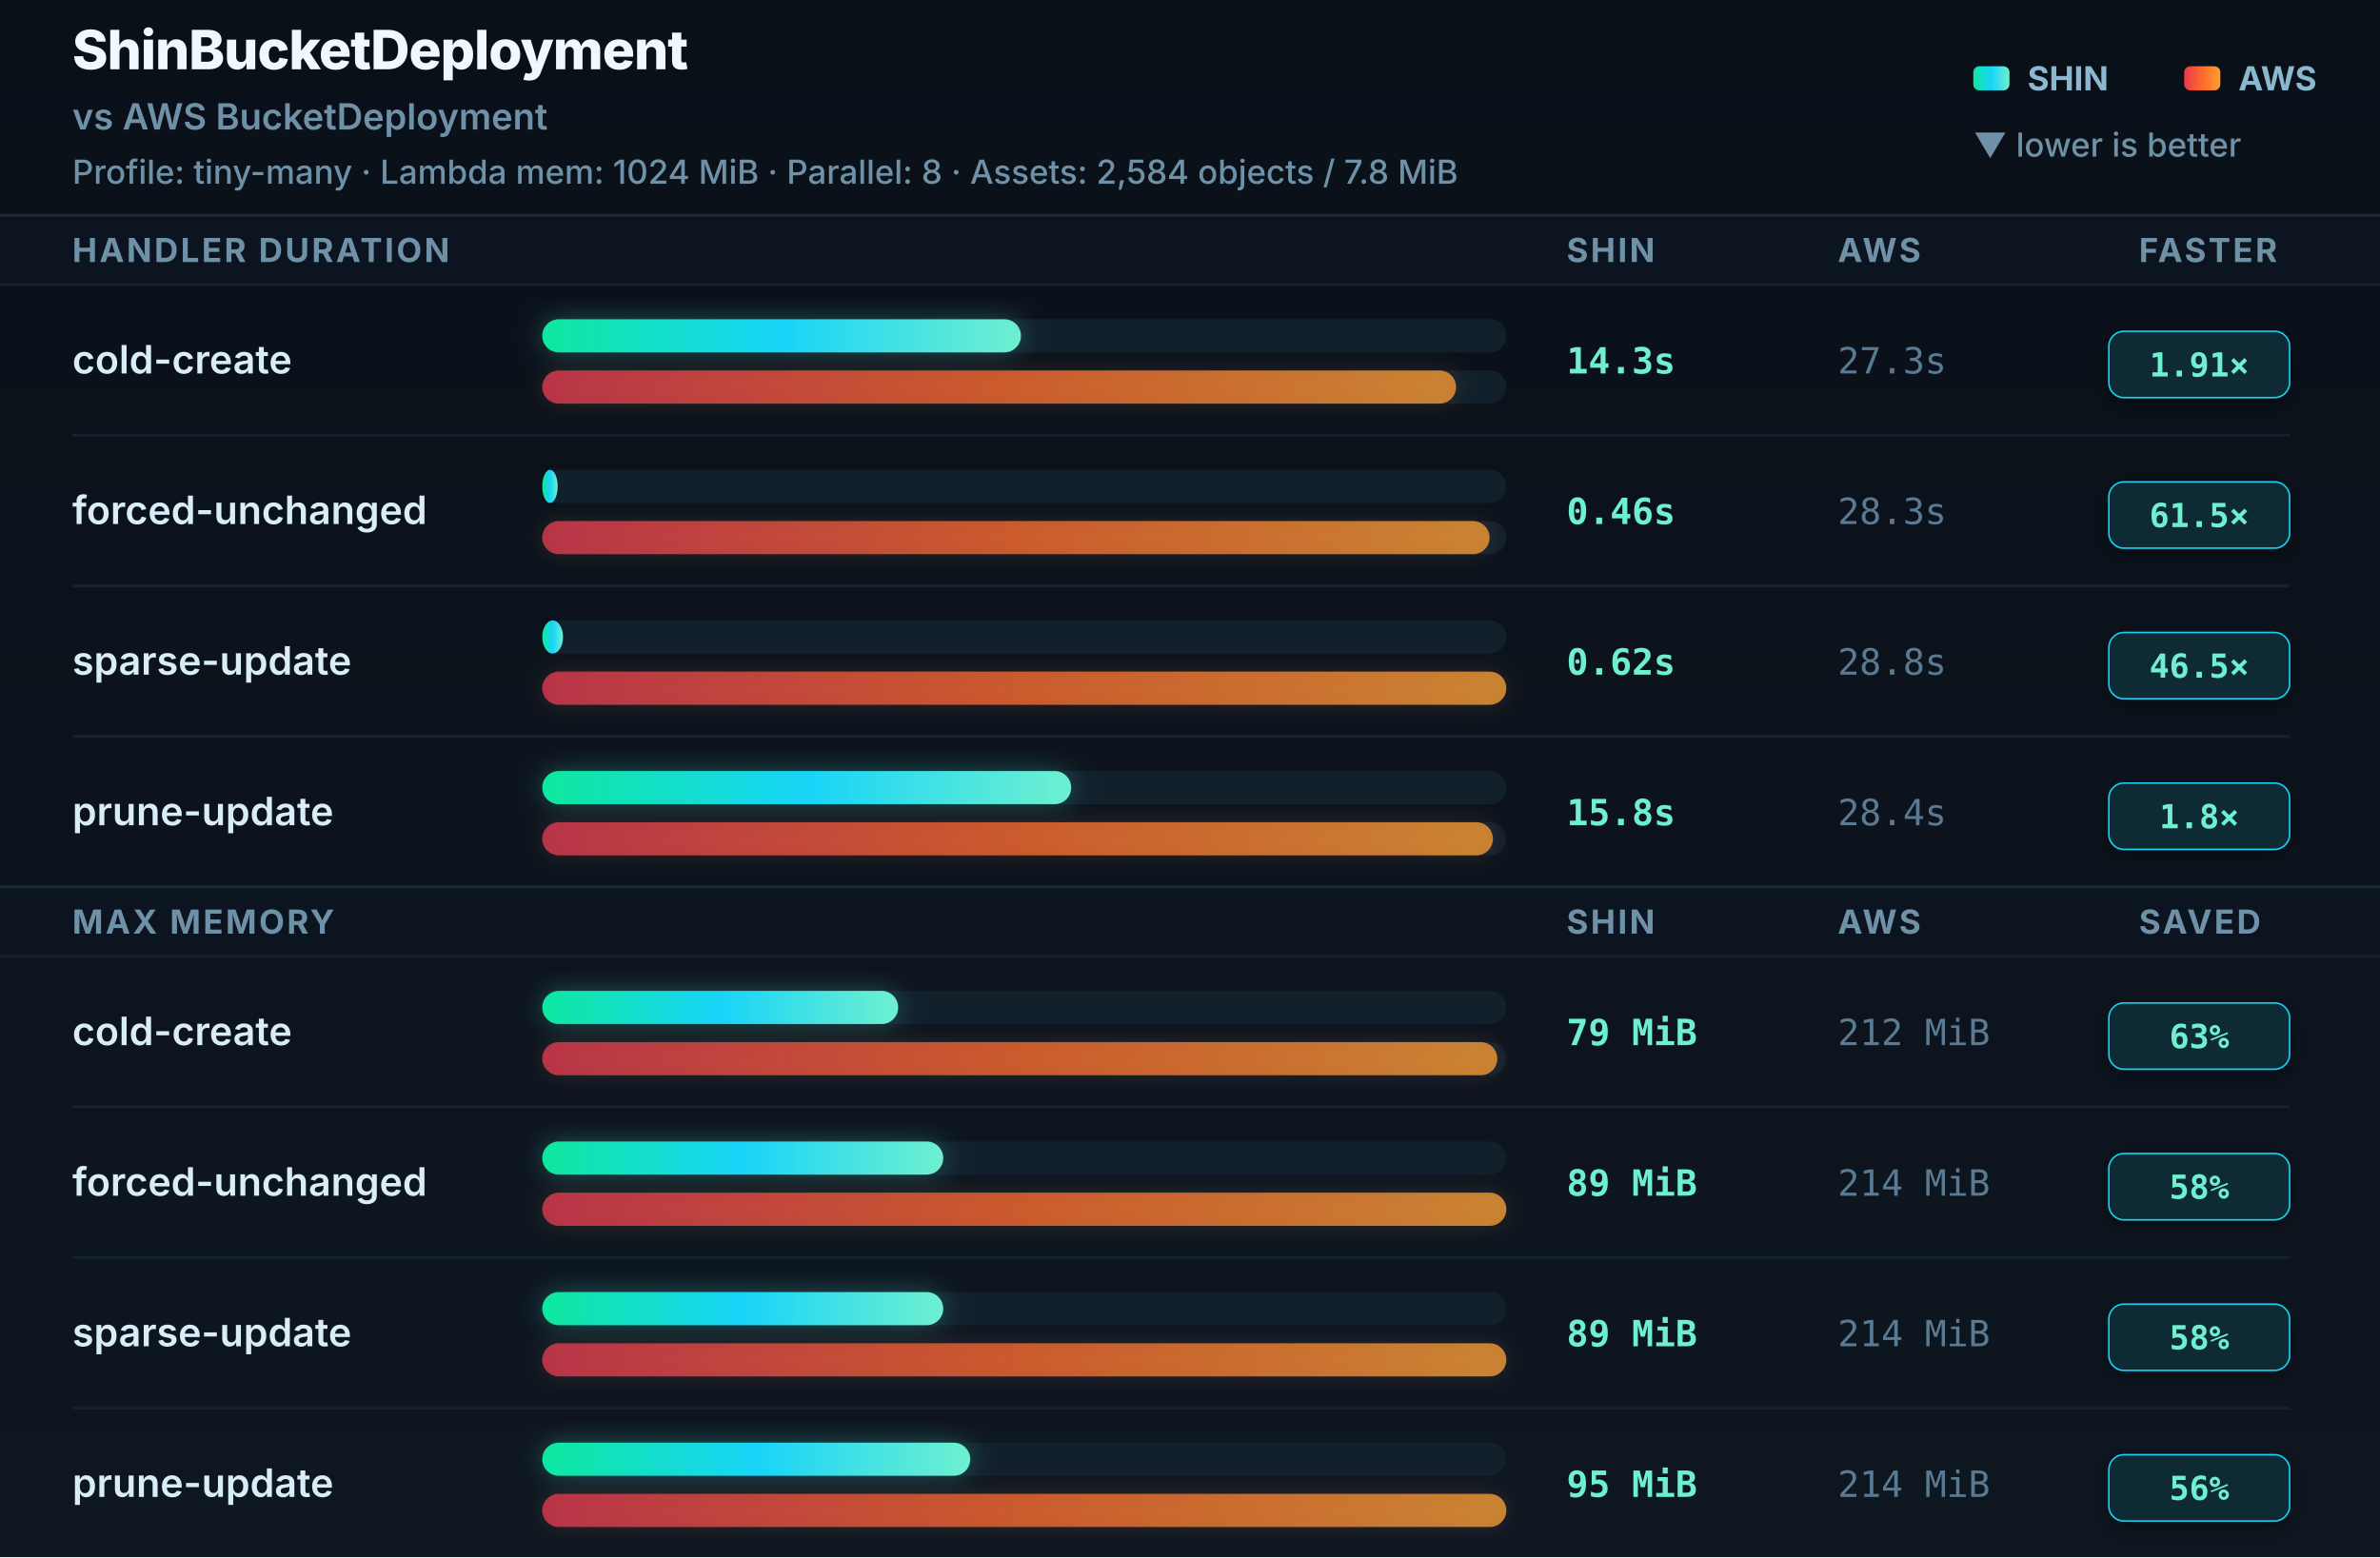
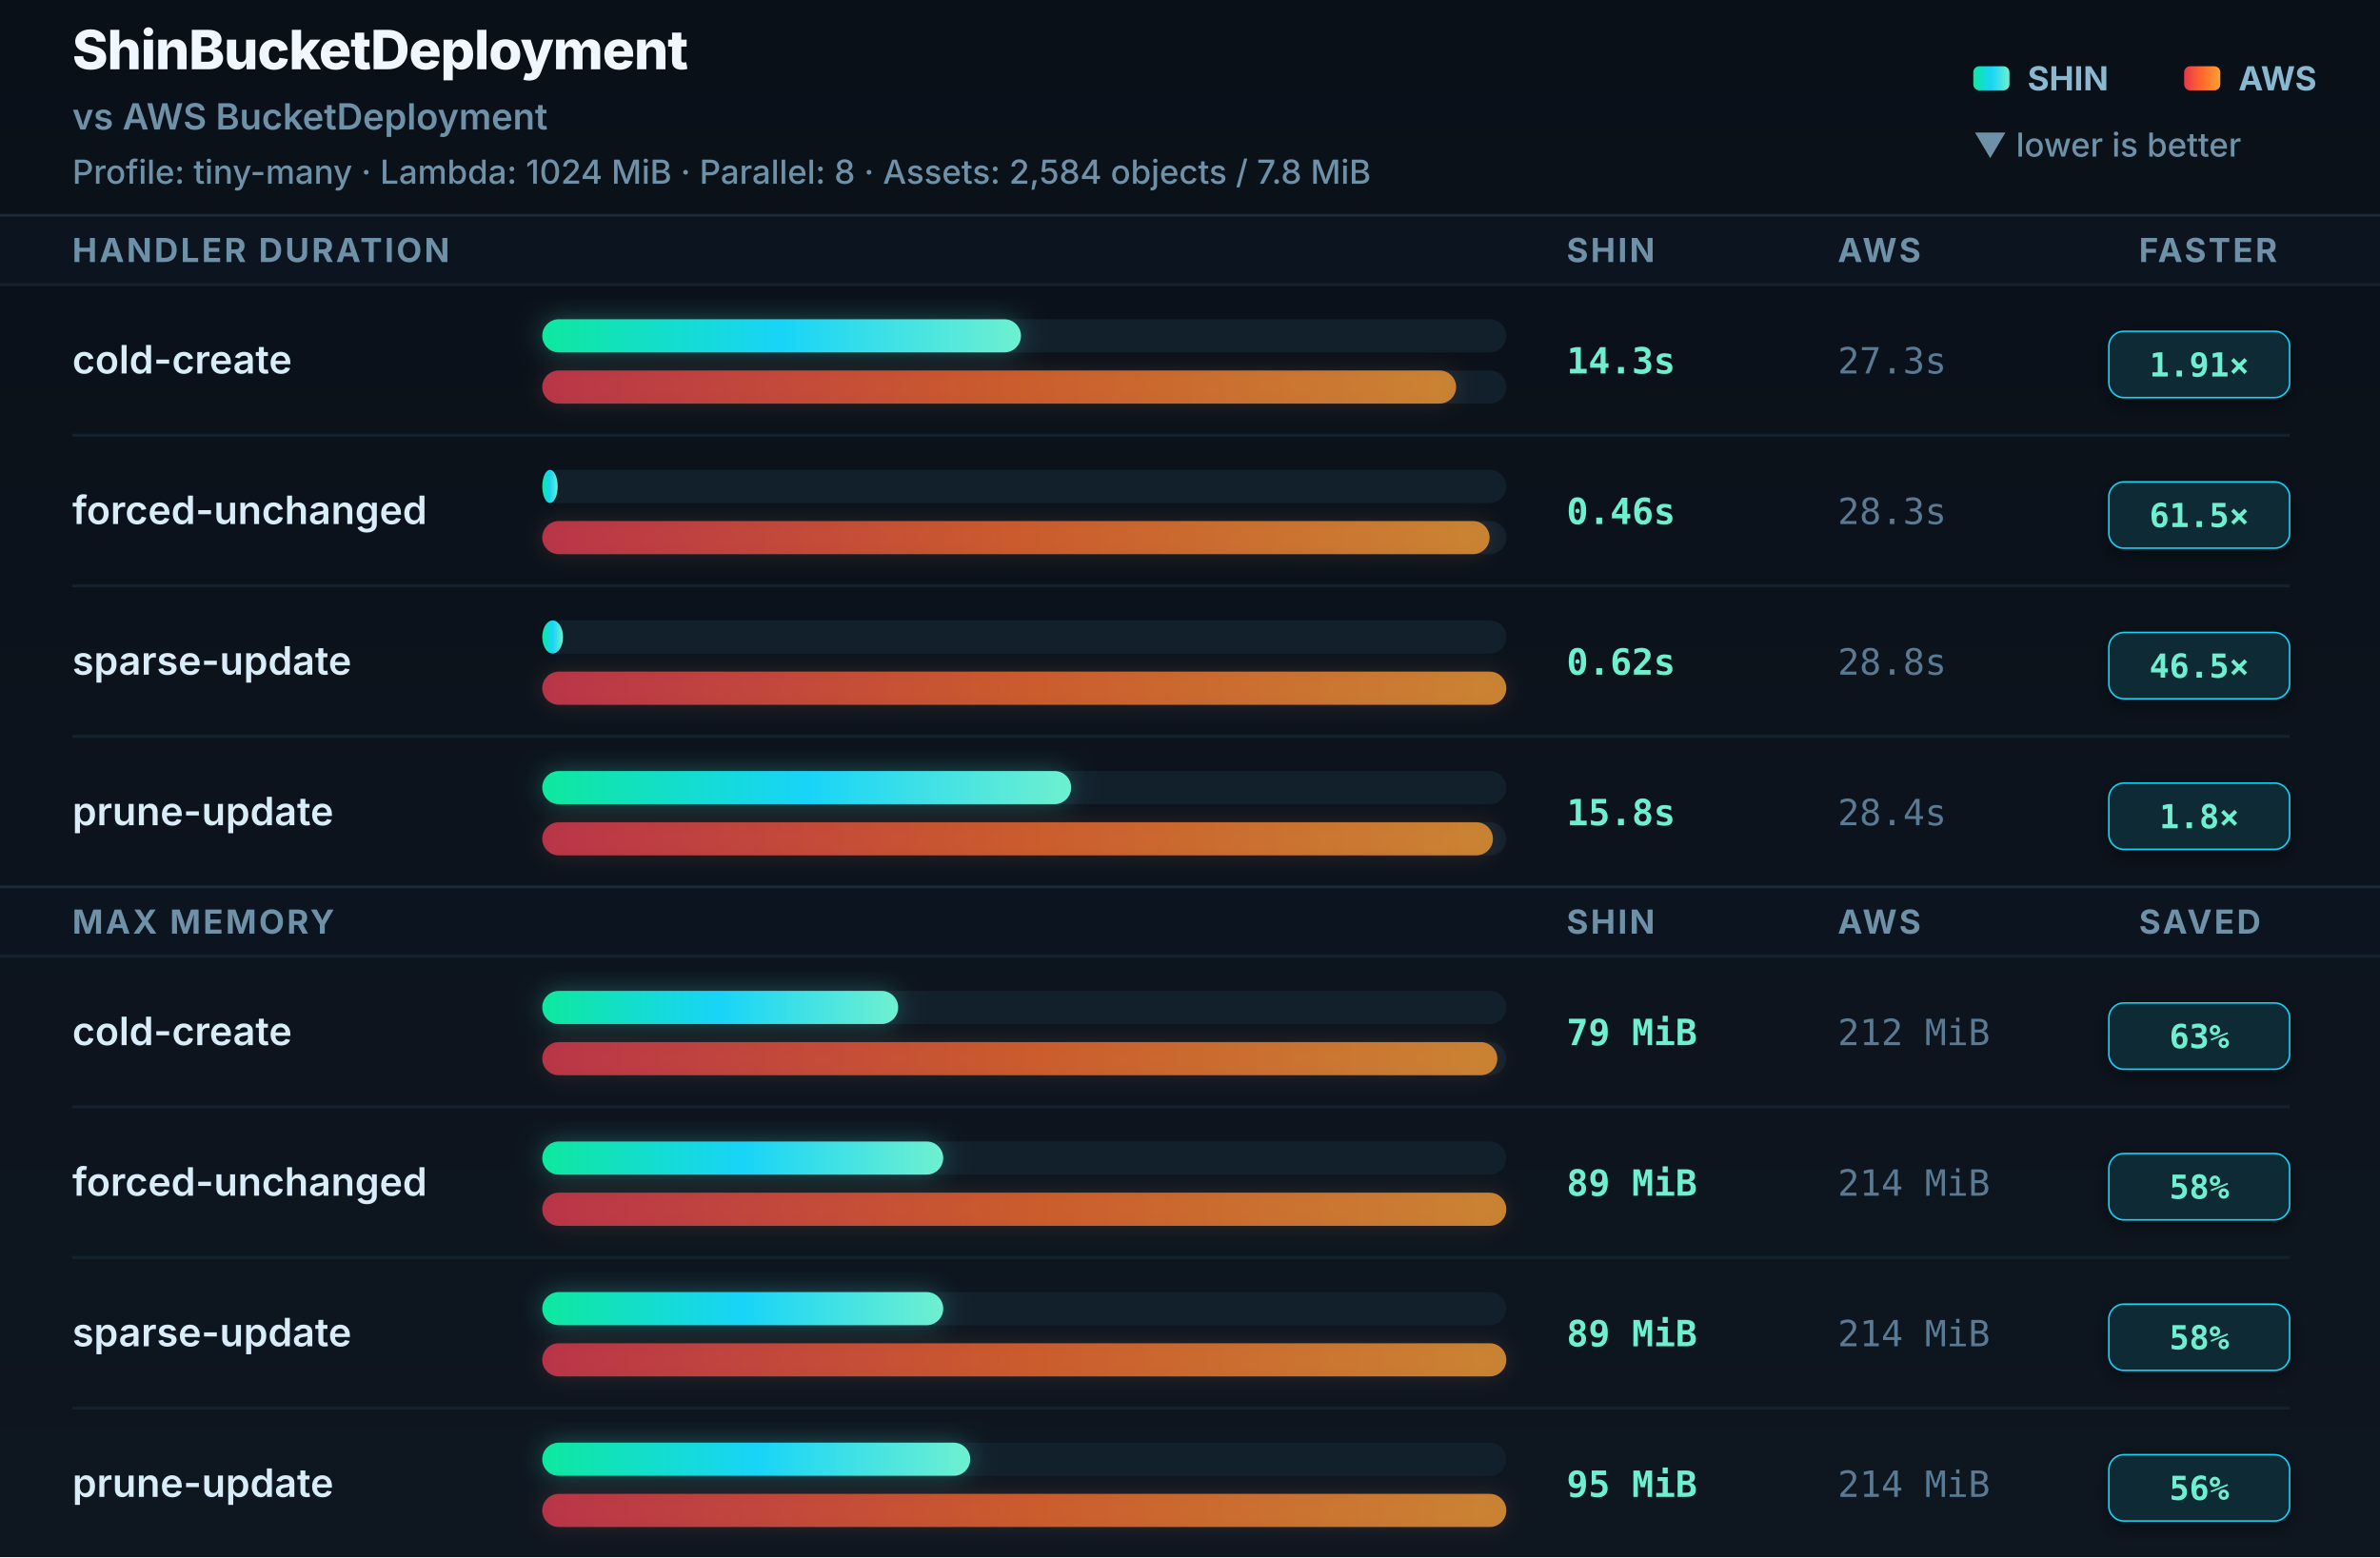
<svg xmlns="http://www.w3.org/2000/svg" width="790" height="517" viewBox="0 0 790 517" role="img" aria-labelledby="title desc">
  <defs>
    <linearGradient id="shin" x1="0" y1="0" x2="1" y2="0">
      <stop offset="0" stop-color="#0ee89e" />
      <stop offset="0.5" stop-color="#18d4f8" />
      <stop offset="1" stop-color="#6ef0d0" />
    </linearGradient>
    <linearGradient id="aws" x1="0" y1="0" x2="1" y2="0">
      <stop offset="0" stop-color="#e8384f" />
      <stop offset="0.5" stop-color="#ff6a2b" />
      <stop offset="1" stop-color="#ffa033" />
    </linearGradient>
    <linearGradient id="bgGrad" x1="0" y1="0" x2="0" y2="1">
      <stop offset="0" stop-color="#0a1018" />
      <stop offset="1" stop-color="#0e1620" />
    </linearGradient>
    <filter id="gS" x="-8%" y="-60%" width="116%" height="220%">
      <feGaussianBlur in="SourceGraphic" stdDeviation="4" />
      <feColorMatrix type="matrix" values="0 0 0 0 0.06 0 0 0 0 0.85 0 0 0 0 0.7 0 0 0 0.6 0" />
    </filter>
    <filter id="gA" x="-8%" y="-60%" width="116%" height="220%">
      <feGaussianBlur in="SourceGraphic" stdDeviation="3.5" />
      <feColorMatrix type="matrix" values="0 0 0 0 0.95 0 0 0 0 0.35 0 0 0 0 0.15 0 0 0 0.4 0" />
    </filter>
    <filter id="badgeShadow" x="-20%" y="-30%" width="140%" height="160%">
      <feDropShadow dx="0" dy="2" stdDeviation="3" flood-color="#000" flood-opacity="0.4" />
    </filter>
  </defs>
  <rect width="790" height="517" fill="url(#bgGrad)" />
  <text x="24" y="23" font-family="Inter, -apple-system, sans-serif" font-size="18" font-weight="800" fill="#f0f8ff" letter-spacing="-0.3">ShinBucketDeployment</text>
  <text x="24" y="43" font-family="Inter, -apple-system, sans-serif" font-size="12" font-weight="600" fill="#6f91a8">vs AWS BucketDeployment</text>
-   <text x="24" y="61" font-family="Inter, -apple-system, sans-serif" font-size="11" font-weight="500" fill="#6f91a8">Profile: tiny-many · Lambda mem: 1024 MiB · Parallel: 8 · Assets: 2,584 objects / 7.8 MiB</text>
+   <text x="24" y="61" font-family="Inter, -apple-system, sans-serif" font-size="11" font-weight="500" fill="#6f91a8">Profile: tiny-many · Lambda: 1024 MiB · Parallel: 8 · Assets: 2,584 objects / 7.8 MiB</text>
  <rect x="655" y="22" width="12" height="8" rx="2" fill="url(#shin)" />
  <text x="673" y="30" font-family="Inter, -apple-system, sans-serif" font-size="11" font-weight="700" fill="#8ab8d0">SHIN</text>
  <rect x="725" y="22" width="12" height="8" rx="2" fill="url(#aws)" />
  <text x="743" y="30" font-family="Inter, -apple-system, sans-serif" font-size="11" font-weight="700" fill="#8ab8d0">AWS</text>
  <text x="655" y="52" font-family="Inter, -apple-system, sans-serif" font-size="11" font-weight="500" fill="#6f91a8">▼ lower is better</text>
  <rect x="0" y="71" width="790" height="1" fill="#1a2a38" />
  <rect y="72" width="790" height="22" fill="#0c1420" />
  <text x="24" y="87" font-family="Inter, -apple-system, sans-serif" font-size="11" font-weight="700" fill="#6f91a8" letter-spacing="0.8">HANDLER DURATION</text>
  <text x="520" y="87" font-family="Inter, -apple-system, sans-serif" font-size="11" font-weight="700" fill="#6f91a8" letter-spacing="0.8">SHIN</text>
  <text x="610" y="87" font-family="Inter, -apple-system, sans-serif" font-size="11" font-weight="700" fill="#6f91a8" letter-spacing="0.8">AWS</text>
  <text x="710" y="87" font-family="Inter, -apple-system, sans-serif" font-size="11" font-weight="700" fill="#6f91a8" letter-spacing="0.8">FASTER</text>
  <rect x="0" y="94" width="790" height="1" fill="#142230" />
  <text x="24" y="124" font-family="Inter, -apple-system, sans-serif" font-size="13" font-weight="600" fill="#d8edf8">cold-create</text>
  <rect x="180" y="106" width="320" height="11" rx="5.5" fill="#12202c" />
  <rect x="180" y="106" width="158.889" height="11" rx="5.5" fill="url(#shin)" filter="url(#gS)" opacity="0.5" />
  <rect x="180" y="106" width="158.889" height="11" rx="5.5" fill="url(#shin)" />
  <rect x="180" y="123" width="320" height="11" rx="5.5" fill="#12202c" />
  <rect x="180" y="123" width="303.333" height="11" rx="5.5" fill="url(#aws)" filter="url(#gA)" opacity="0.35" />
  <rect x="180" y="123" width="303.333" height="11" rx="5.5" fill="url(#aws)" opacity="0.75" />
  <text x="520" y="124" font-family="JetBrains Mono, monospace" font-size="12" font-weight="700" fill="#6ef0d0">14.3s</text>
  <text x="610" y="124" font-family="JetBrains Mono, monospace" font-size="12" font-weight="400" fill="#5a7a94">27.3s</text>
  <rect x="700" y="110" width="60" height="22" rx="5" fill="#082b35" stroke="#18d4f8" stroke-width="0.5" filter="url(#badgeShadow)" />
  <text x="730" y="125" text-anchor="middle" font-family="JetBrains Mono, monospace" font-size="11" font-weight="800" fill="#6ef0d0">1.91×</text>
  <rect x="24" y="144" width="736" height="1" fill="#142230" />
  <text x="24" y="174" font-family="Inter, -apple-system, sans-serif" font-size="13" font-weight="600" fill="#d8edf8">forced-unchanged</text>
  <rect x="180" y="156" width="320" height="11" rx="5.5" fill="#12202c" />
  <rect x="180" y="156" width="5.111" height="11" rx="5.5" fill="url(#shin)" />
  <rect x="180" y="173" width="320" height="11" rx="5.5" fill="#12202c" />
  <rect x="180" y="173" width="314.444" height="11" rx="5.5" fill="url(#aws)" filter="url(#gA)" opacity="0.35" />
  <rect x="180" y="173" width="314.444" height="11" rx="5.5" fill="url(#aws)" opacity="0.75" />
  <text x="520" y="174" font-family="JetBrains Mono, monospace" font-size="12" font-weight="700" fill="#6ef0d0">0.46s</text>
  <text x="610" y="174" font-family="JetBrains Mono, monospace" font-size="12" font-weight="400" fill="#5a7a94">28.3s</text>
  <rect x="700" y="160" width="60" height="22" rx="5" fill="#082b35" stroke="#18d4f8" stroke-width="0.5" filter="url(#badgeShadow)" />
  <text x="730" y="175" text-anchor="middle" font-family="JetBrains Mono, monospace" font-size="11" font-weight="800" fill="#6ef0d0">61.5×</text>
  <rect x="24" y="194" width="736" height="1" fill="#142230" />
  <text x="24" y="224" font-family="Inter, -apple-system, sans-serif" font-size="13" font-weight="600" fill="#d8edf8">sparse-update</text>
  <rect x="180" y="206" width="320" height="11" rx="5.5" fill="#12202c" />
  <rect x="180" y="206" width="6.889" height="11" rx="5.5" fill="url(#shin)" />
  <rect x="180" y="223" width="320" height="11" rx="5.5" fill="#12202c" />
  <rect x="180" y="223" width="320" height="11" rx="5.5" fill="url(#aws)" filter="url(#gA)" opacity="0.35" />
  <rect x="180" y="223" width="320" height="11" rx="5.5" fill="url(#aws)" opacity="0.75" />
  <text x="520" y="224" font-family="JetBrains Mono, monospace" font-size="12" font-weight="700" fill="#6ef0d0">0.62s</text>
  <text x="610" y="224" font-family="JetBrains Mono, monospace" font-size="12" font-weight="400" fill="#5a7a94">28.8s</text>
  <rect x="700" y="210" width="60" height="22" rx="5" fill="#082b35" stroke="#18d4f8" stroke-width="0.5" filter="url(#badgeShadow)" />
  <text x="730" y="225" text-anchor="middle" font-family="JetBrains Mono, monospace" font-size="11" font-weight="800" fill="#6ef0d0">46.5×</text>
  <rect x="24" y="244" width="736" height="1" fill="#142230" />
  <text x="24" y="274" font-family="Inter, -apple-system, sans-serif" font-size="13" font-weight="600" fill="#d8edf8">prune-update</text>
  <rect x="180" y="256" width="320" height="11" rx="5.5" fill="#12202c" />
  <rect x="180" y="256" width="175.556" height="11" rx="5.5" fill="url(#shin)" filter="url(#gS)" opacity="0.5" />
  <rect x="180" y="256" width="175.556" height="11" rx="5.5" fill="url(#shin)" />
  <rect x="180" y="273" width="320" height="11" rx="5.5" fill="#12202c" />
  <rect x="180" y="273" width="315.556" height="11" rx="5.5" fill="url(#aws)" filter="url(#gA)" opacity="0.35" />
  <rect x="180" y="273" width="315.556" height="11" rx="5.5" fill="url(#aws)" opacity="0.75" />
  <text x="520" y="274" font-family="JetBrains Mono, monospace" font-size="12" font-weight="700" fill="#6ef0d0">15.8s</text>
  <text x="610" y="274" font-family="JetBrains Mono, monospace" font-size="12" font-weight="400" fill="#5a7a94">28.4s</text>
  <rect x="700" y="260" width="60" height="22" rx="5" fill="#082b35" stroke="#18d4f8" stroke-width="0.5" filter="url(#badgeShadow)" />
  <text x="730" y="275" text-anchor="middle" font-family="JetBrains Mono, monospace" font-size="11" font-weight="800" fill="#6ef0d0">1.8×</text>
  <rect x="0" y="294" width="790" height="1" fill="#1a2a38" />
  <rect y="295" width="790" height="22" fill="#0c1420" />
  <text x="24" y="310" font-family="Inter, -apple-system, sans-serif" font-size="11" font-weight="700" fill="#6f91a8" letter-spacing="0.8">MAX MEMORY</text>
  <text x="520" y="310" font-family="Inter, -apple-system, sans-serif" font-size="11" font-weight="700" fill="#6f91a8" letter-spacing="0.8">SHIN</text>
  <text x="610" y="310" font-family="Inter, -apple-system, sans-serif" font-size="11" font-weight="700" fill="#6f91a8" letter-spacing="0.8">AWS</text>
  <text x="710" y="310" font-family="Inter, -apple-system, sans-serif" font-size="11" font-weight="700" fill="#6f91a8" letter-spacing="0.8">SAVED</text>
  <rect x="0" y="317" width="790" height="1" fill="#142230" />
  <text x="24" y="347" font-family="Inter, -apple-system, sans-serif" font-size="13" font-weight="600" fill="#d8edf8">cold-create</text>
  <rect x="180" y="329" width="320" height="11" rx="5.5" fill="#12202c" />
  <rect x="180" y="329" width="118.131" height="11" rx="5.5" fill="url(#shin)" filter="url(#gS)" opacity="0.5" />
  <rect x="180" y="329" width="118.131" height="11" rx="5.5" fill="url(#shin)" />
  <rect x="180" y="346" width="320" height="11" rx="5.5" fill="#12202c" />
  <rect x="180" y="346" width="317.009" height="11" rx="5.5" fill="url(#aws)" filter="url(#gA)" opacity="0.35" />
  <rect x="180" y="346" width="317.009" height="11" rx="5.5" fill="url(#aws)" opacity="0.75" />
  <text x="520" y="347" font-family="JetBrains Mono, monospace" font-size="12" font-weight="700" fill="#6ef0d0">79 MiB</text>
  <text x="610" y="347" font-family="JetBrains Mono, monospace" font-size="12" font-weight="400" fill="#5a7a94">212 MiB</text>
  <rect x="700" y="333" width="60" height="22" rx="5" fill="#082b35" stroke="#18d4f8" stroke-width="0.5" filter="url(#badgeShadow)" />
  <text x="730" y="348" text-anchor="middle" font-family="JetBrains Mono, monospace" font-size="11" font-weight="800" fill="#6ef0d0">63%</text>
  <rect x="24" y="367" width="736" height="1" fill="#142230" />
  <text x="24" y="397" font-family="Inter, -apple-system, sans-serif" font-size="13" font-weight="600" fill="#d8edf8">forced-unchanged</text>
  <rect x="180" y="379" width="320" height="11" rx="5.5" fill="#12202c" />
  <rect x="180" y="379" width="133.084" height="11" rx="5.5" fill="url(#shin)" filter="url(#gS)" opacity="0.5" />
  <rect x="180" y="379" width="133.084" height="11" rx="5.5" fill="url(#shin)" />
  <rect x="180" y="396" width="320" height="11" rx="5.5" fill="#12202c" />
  <rect x="180" y="396" width="320" height="11" rx="5.5" fill="url(#aws)" filter="url(#gA)" opacity="0.35" />
  <rect x="180" y="396" width="320" height="11" rx="5.5" fill="url(#aws)" opacity="0.75" />
  <text x="520" y="397" font-family="JetBrains Mono, monospace" font-size="12" font-weight="700" fill="#6ef0d0">89 MiB</text>
  <text x="610" y="397" font-family="JetBrains Mono, monospace" font-size="12" font-weight="400" fill="#5a7a94">214 MiB</text>
  <rect x="700" y="383" width="60" height="22" rx="5" fill="#082b35" stroke="#18d4f8" stroke-width="0.5" filter="url(#badgeShadow)" />
  <text x="730" y="398" text-anchor="middle" font-family="JetBrains Mono, monospace" font-size="11" font-weight="800" fill="#6ef0d0">58%</text>
  <rect x="24" y="417" width="736" height="1" fill="#142230" />
  <text x="24" y="447" font-family="Inter, -apple-system, sans-serif" font-size="13" font-weight="600" fill="#d8edf8">sparse-update</text>
  <rect x="180" y="429" width="320" height="11" rx="5.5" fill="#12202c" />
  <rect x="180" y="429" width="133.084" height="11" rx="5.5" fill="url(#shin)" filter="url(#gS)" opacity="0.5" />
  <rect x="180" y="429" width="133.084" height="11" rx="5.5" fill="url(#shin)" />
  <rect x="180" y="446" width="320" height="11" rx="5.5" fill="#12202c" />
  <rect x="180" y="446" width="320" height="11" rx="5.5" fill="url(#aws)" filter="url(#gA)" opacity="0.35" />
  <rect x="180" y="446" width="320" height="11" rx="5.5" fill="url(#aws)" opacity="0.75" />
  <text x="520" y="447" font-family="JetBrains Mono, monospace" font-size="12" font-weight="700" fill="#6ef0d0">89 MiB</text>
  <text x="610" y="447" font-family="JetBrains Mono, monospace" font-size="12" font-weight="400" fill="#5a7a94">214 MiB</text>
  <rect x="700" y="433" width="60" height="22" rx="5" fill="#082b35" stroke="#18d4f8" stroke-width="0.5" filter="url(#badgeShadow)" />
  <text x="730" y="448" text-anchor="middle" font-family="JetBrains Mono, monospace" font-size="11" font-weight="800" fill="#6ef0d0">58%</text>
  <rect x="24" y="467" width="736" height="1" fill="#142230" />
  <text x="24" y="497" font-family="Inter, -apple-system, sans-serif" font-size="13" font-weight="600" fill="#d8edf8">prune-update</text>
  <rect x="180" y="479" width="320" height="11" rx="5.5" fill="#12202c" />
  <rect x="180" y="479" width="142.056" height="11" rx="5.5" fill="url(#shin)" filter="url(#gS)" opacity="0.5" />
  <rect x="180" y="479" width="142.056" height="11" rx="5.5" fill="url(#shin)" />
  <rect x="180" y="496" width="320" height="11" rx="5.5" fill="#12202c" />
  <rect x="180" y="496" width="320" height="11" rx="5.5" fill="url(#aws)" filter="url(#gA)" opacity="0.35" />
  <rect x="180" y="496" width="320" height="11" rx="5.5" fill="url(#aws)" opacity="0.75" />
  <text x="520" y="497" font-family="JetBrains Mono, monospace" font-size="12" font-weight="700" fill="#6ef0d0">95 MiB</text>
  <text x="610" y="497" font-family="JetBrains Mono, monospace" font-size="12" font-weight="400" fill="#5a7a94">214 MiB</text>
  <rect x="700" y="483" width="60" height="22" rx="5" fill="#082b35" stroke="#18d4f8" stroke-width="0.5" filter="url(#badgeShadow)" />
  <text x="730" y="498" text-anchor="middle" font-family="JetBrains Mono, monospace" font-size="11" font-weight="800" fill="#6ef0d0">56%</text>
</svg>
